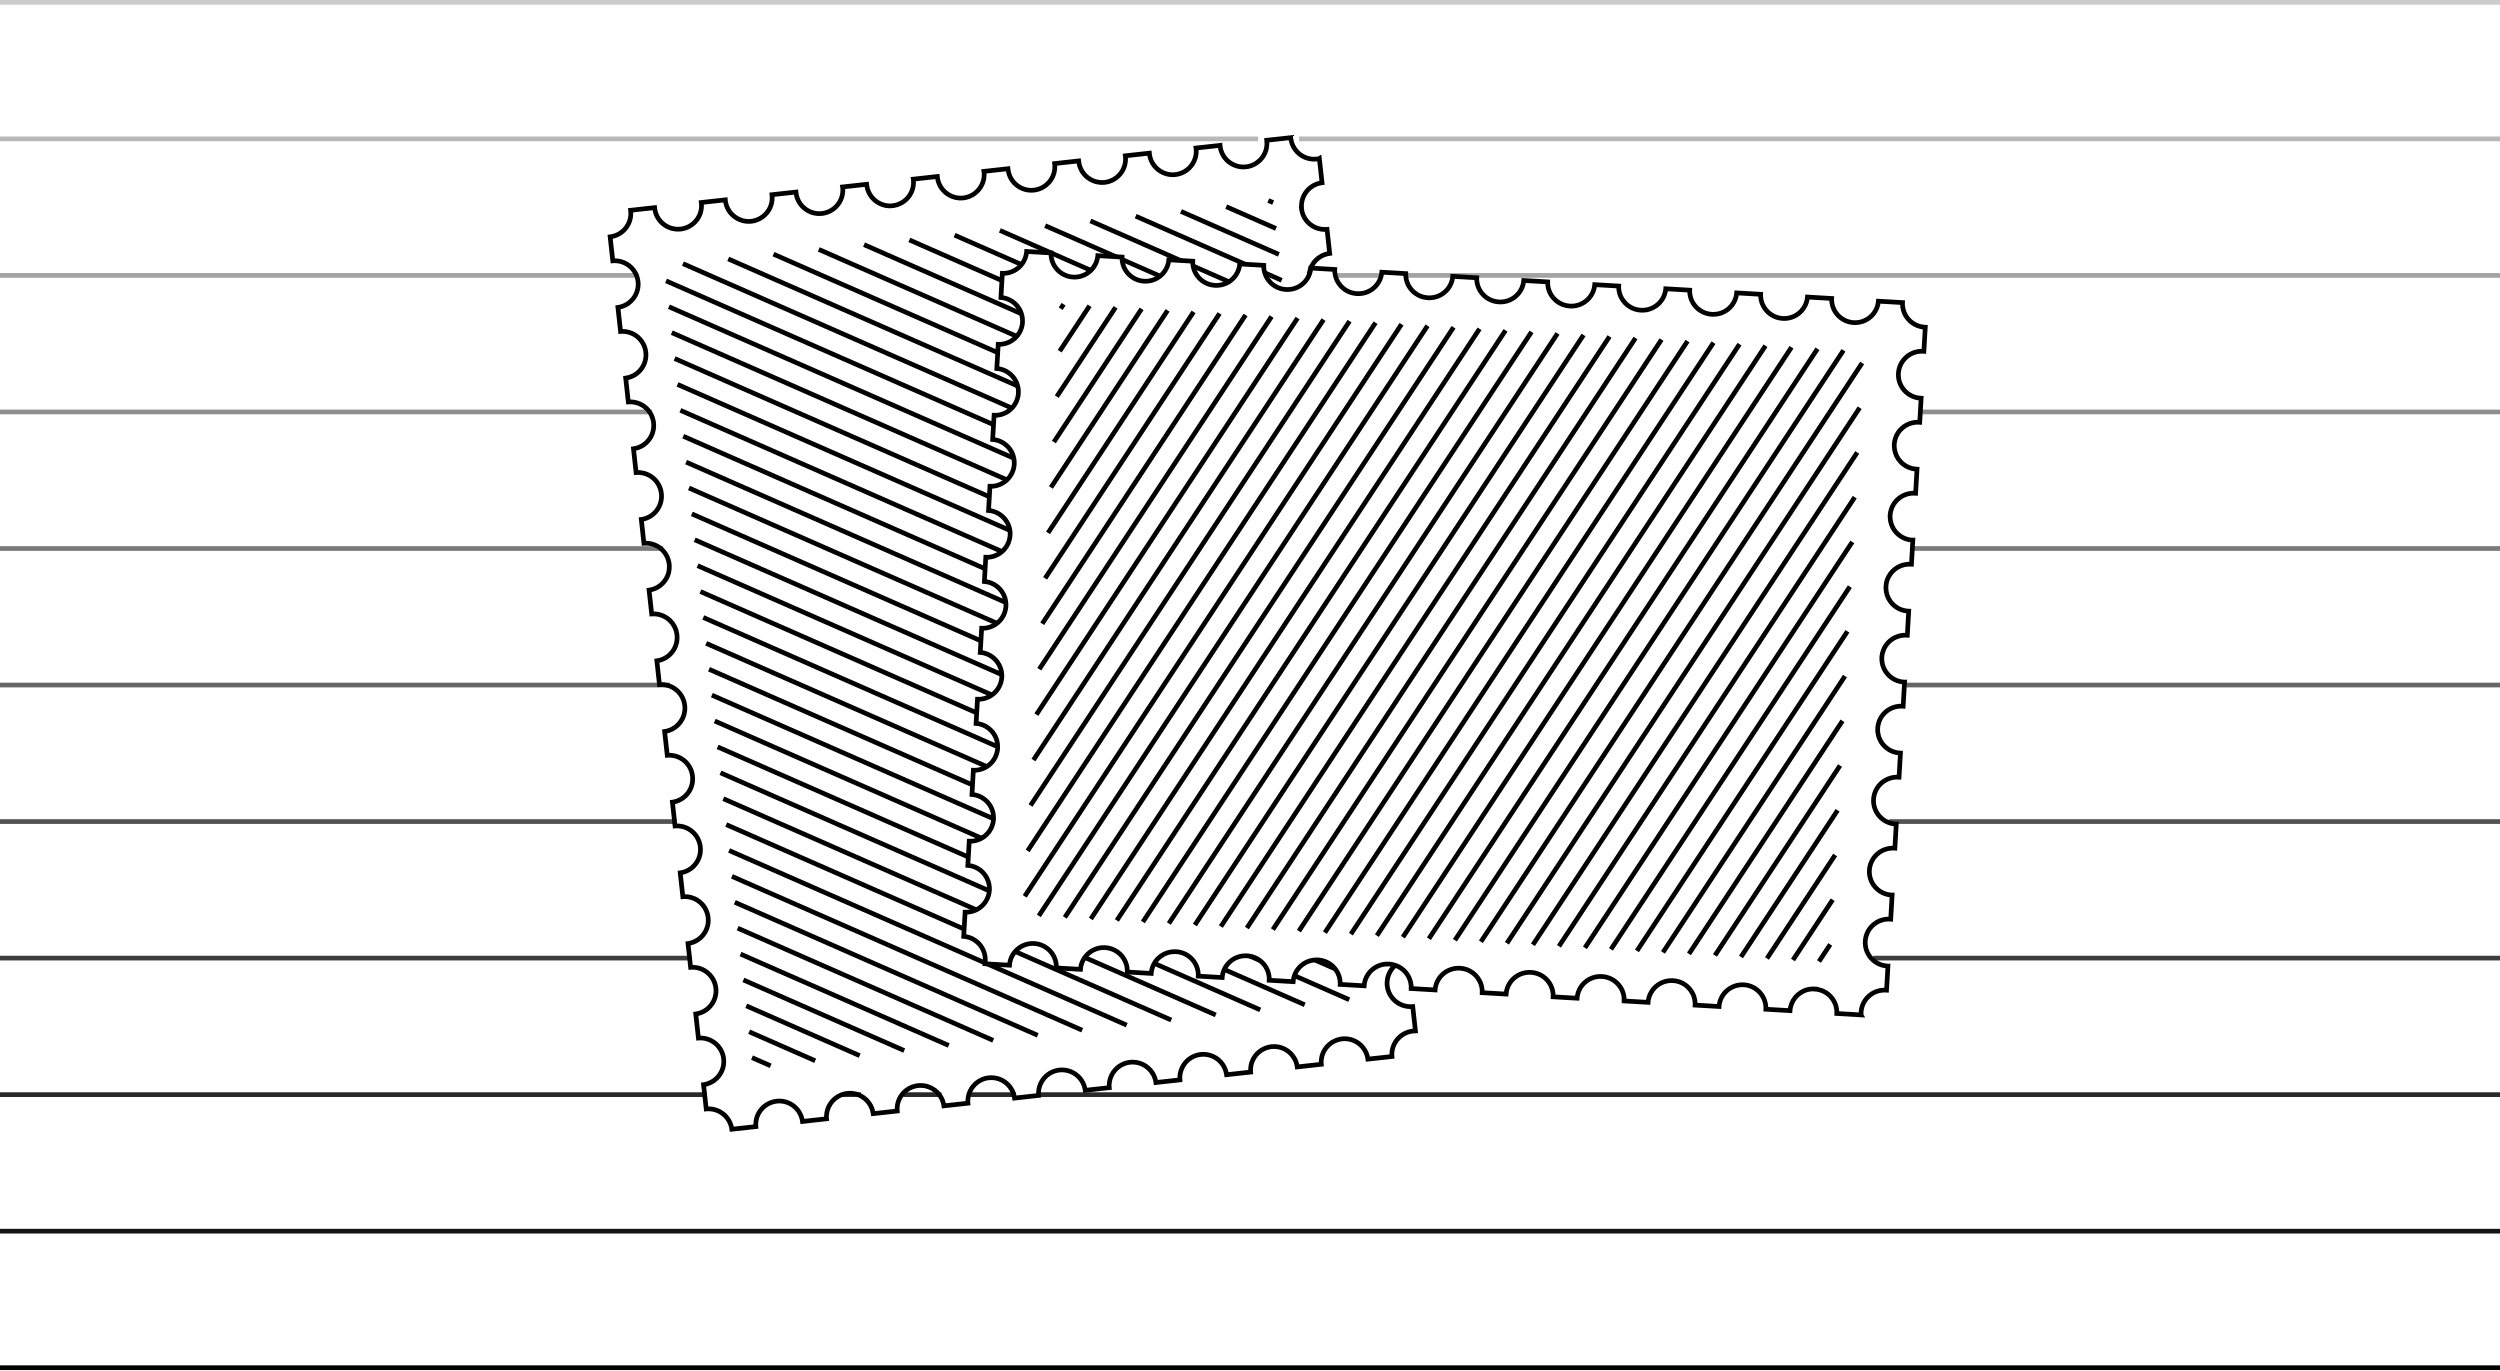
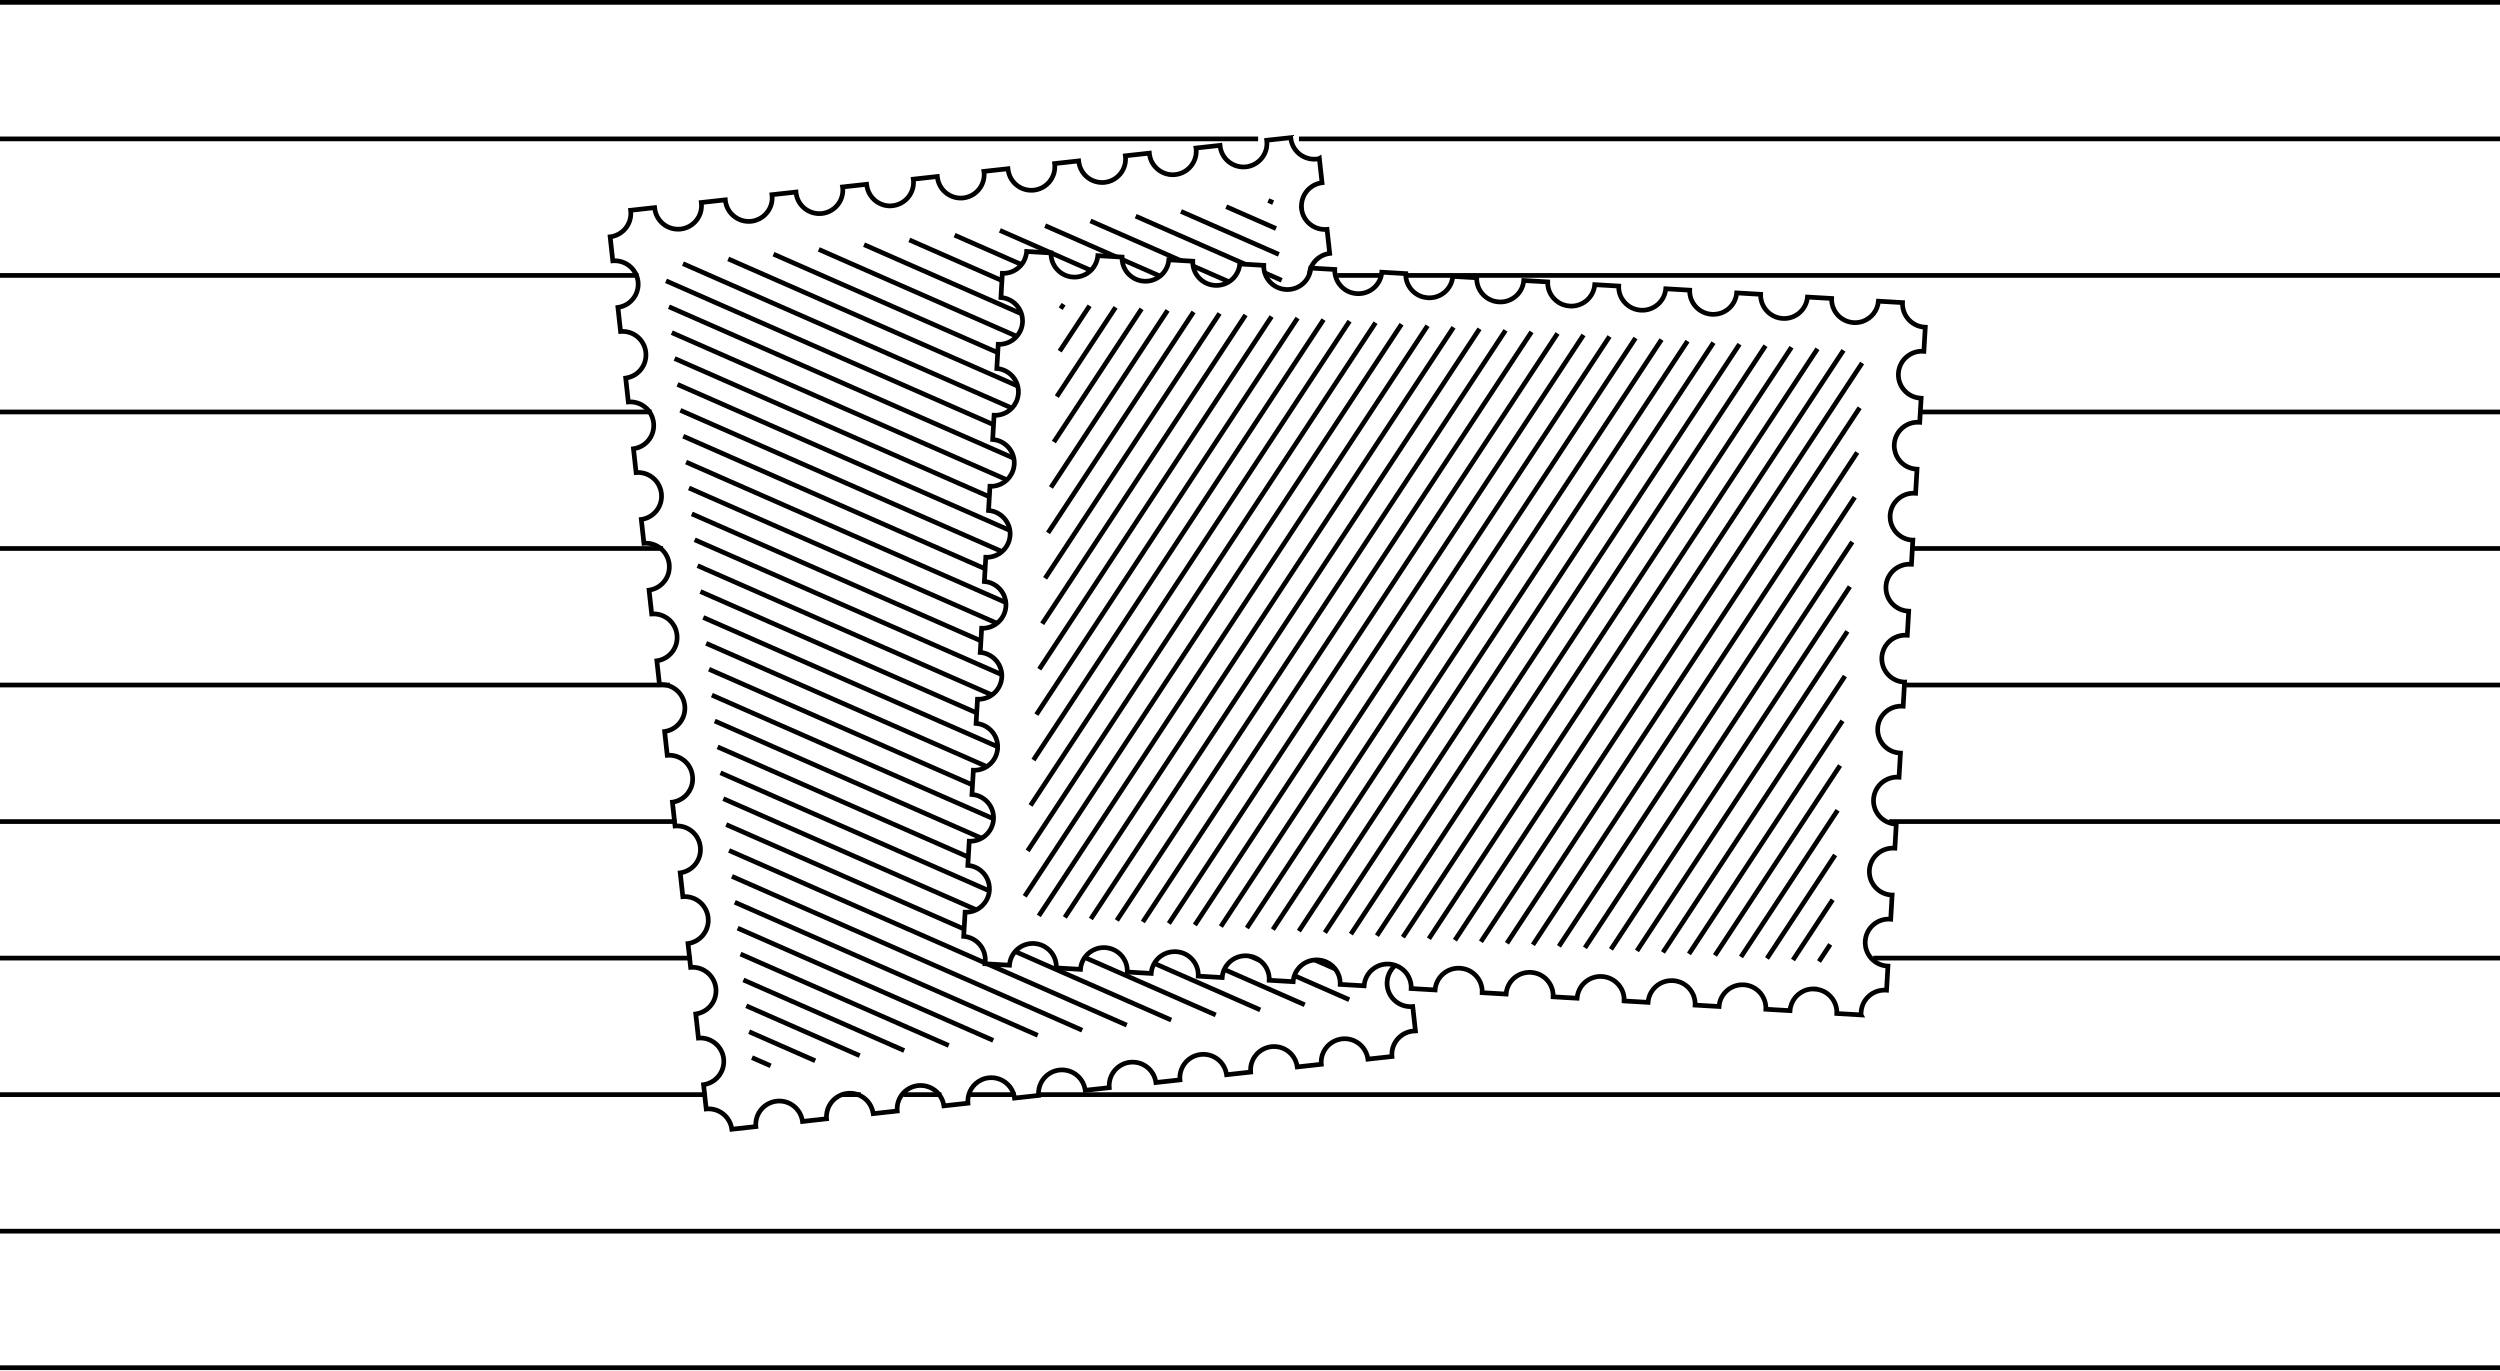
<svg xmlns="http://www.w3.org/2000/svg" fill="none" viewBox="0 0 531 291">
-   <path stroke="url(#a)" d="M0 .5h531M0 261.5h531m-531 29h531M0 87.5h138.415m269.833 0H531M0 58.5h135.608m148.414 0h9.718m5.223 0H531m-531 87h142.277m262.585 0H531m-531-29h140.833m265.721 0H531m-531 58h143.662m257.597 0H531m-531 29h146.86m251.022 0H531M0 29.5h267.225m8.676 0H531m-339.122 203h8.072m6.158 0h9.631m5.229 0H531m-531 0h150.052m28.883 0h3.917" />
+   <path stroke="currentColor" d="M0 .5h531M0 261.5h531m-531 29h531M0 87.5h138.415m269.833 0H531M0 58.5h135.608m148.414 0h9.718m5.223 0H531m-531 87h142.277m262.585 0H531m-531-29h140.833m265.721 0H531m-531 58h143.662m257.597 0H531m-531 29h146.86m251.022 0H531M0 29.5h267.225m8.676 0H531m-339.122 203h8.072m6.158 0h9.631m5.229 0H531m-531 0h150.052m28.883 0h3.917" />
  <path stroke="currentColor" d="M385.457 210.049c-.084-.005-.162-.004-.243-.005a4.9 4.9 0 0 0-1.252.143 4.99 4.99 0 0 0-3.762 4.474l-5.127-.299a4.99 4.99 0 0 0-4.692-5.193 4.95 4.95 0 0 0-2.481.502 4.5 4.5 0 0 0-1.025.673 4.95 4.95 0 0 0-1.754 3.435l-5.077-.296a5 5 0 0 0-.003-.508 5 5 0 0 0-.191-1.108c-.018-.058-.035-.119-.056-.175-.005-.018-.013-.033-.015-.052q-.028-.081-.06-.162c-.017-.055-.041-.108-.062-.16q-.03-.07-.059-.13a5.3 5.3 0 0 0-.542-.909 2 2 0 0 0-.137-.173q-.072-.085-.146-.171a4.914 4.914 0 0 0-3.286-1.637l-.182-.011a4.98 4.98 0 0 0-4.592 2.467 4.96 4.96 0 0 0-.666 2.146l-5.076-.296a5 5 0 0 0-.021-.72q-.007-.094-.022-.19a4 4 0 0 0-.047-.276 3 3 0 0 0-.05-.229 3 3 0 0 0-.062-.223q-.032-.11-.071-.22-.036-.11-.081-.215a3 3 0 0 0-.09-.21 3 3 0 0 0-.102-.207 2 2 0 0 0-.087-.164c-.048-.09-.104-.175-.159-.262-.032-.056-.069-.106-.108-.16a4 4 0 0 0-.279-.359 4.96 4.96 0 0 0-3.513-1.758l-.051-.003a4.95 4.95 0 0 0-3.172.912 1.3 1.3 0 0 0-.182.136q-.091.063-.174.144a3 3 0 0 0-.165.146q-.086.083-.169.165c-.057.05-.105.108-.154.165a1.4 1.4 0 0 0-.116.134c-.019.02-.038.046-.058.066q-.058.077-.114.153a2 2 0 0 0-.105.15c-.039.052-.075.11-.108.165a3 3 0 0 0-.107.183q-.046.078-.087.157a4.9 4.9 0 0 0-.49 1.432l-.001.027a5 5 0 0 0-.058.478l-5.076-.297a4.98 4.98 0 0 0-2.121-4.3 4.94 4.94 0 0 0-2.365-.874c-.069-.004-.134-.014-.203-.018l-.051-.003q-.082-.006-.159-.004a3 3 0 0 0-.331.002 4 4 0 0 0-.68.072 5.2 5.2 0 0 0-1.206.377 4.99 4.99 0 0 0-2.884 4.165l-5.074-.296a4.996 4.996 0 0 0-3.464-4.965 5.4 5.4 0 0 0-.979-.204l-.027-.002a3 3 0 0 0-.221-.022l-.051-.003q-.112-.007-.219-.006a4.98 4.98 0 0 0-3.592 1.455h-.006a5 5 0 0 0-1.447 3.164l-5.076-.296a4.983 4.983 0 0 0-4.486-5.175c-.068-.004-.134-.014-.203-.018l-.051-.003a4.983 4.983 0 0 0-5.26 4.613l-5.074-.296c.004-.063.008-.126 0-.196a4.94 4.94 0 0 0-.888-2.861 4.97 4.97 0 0 0-3.552-2.116 5 5 0 0 0-.275-.025l-.024-.001c-.084-.005-.165-.01-.249-.006a4 4 0 0 0-.449.019 4.986 4.986 0 0 0-4.563 4.603l-5.076-.297a4.97 4.97 0 0 0-2.022-4.225 4.6 4.6 0 0 0-1.074-.604 4.8 4.8 0 0 0-1.246-.331l-.015-.001a3 3 0 0 0-.176-.022l-.207-.012q-.101-.007-.201-.006a4.947 4.947 0 0 0-4.077 2.007 4.7 4.7 0 0 0-.56.941l-.001.012a4.9 4.9 0 0 0-.418 1.661l-5.077-.296a4.99 4.99 0 0 0-4.118-5.126 4 4 0 0 0-.388-.05 1 1 0 0 1-.134-.014l-.096-.005-.126-.008c-.054-.003-.108-.006-.159 0a4.94 4.94 0 0 0-2.928.95c-.06.042-.123.086-.18.137-.056.045-.116.093-.17.143a4 4 0 0 0-.322.309 3 3 0 0 0-.151.166 2 2 0 0 0-.125.146c-.013.017-.026.031-.04.051a3 3 0 0 0-.117.156 2 2 0 0 0-.121.17q-.015.02-.026.041c-.036.052-.07.11-.1.165q-.075.12-.141.244-.042.077-.075.155a4.3 4.3 0 0 0-.301.779 5.333 5.333 0 0 0-.179 1.014l-5.073-.296a3 3 0 0 0 .001-.231 5 5 0 0 0-.066-.779 5 5 0 0 0-.311-1.106 4.99 4.99 0 0 0-4.316-3.07 5 5 0 0 0-1.872.251 4.94 4.94 0 0 0-2.407 1.75c-.221.29-.411.607-.56.941v.012a4.9 4.9 0 0 0-.419 1.661l-5.127-.299a4.96 4.96 0 0 0-1.042-3.267 4.6 4.6 0 0 0-.86-.861 4.96 4.96 0 0 0-2.79-1.065 4.99 4.99 0 0 0-5.263 4.613l-5.211-.304.001-.018.028-.17c.002-.042.011-.086.016-.125a4 4 0 0 0 .024-.254c.004-.075.009-.156.007-.228a4.988 4.988 0 0 0-4.587-5.028l.299-5.13a4.986 4.986 0 0 0 5.143-4.46c.005-.075.016-.156.02-.23a5 5 0 0 0 .007-.379c-.003-.054-.002-.117-.008-.168a4.99 4.99 0 0 0-2.521-4.081 4.8 4.8 0 0 0-1.195-.481 5 5 0 0 0-.866-.144l.299-5.13a4.98 4.98 0 0 0 5.077-4.044c.017-.077.027-.154.038-.232q.027-.159.036-.319l.006-.093.001-.024q.007-.102.006-.204a8 8 0 0 0-.014-.422 4.962 4.962 0 0 0-1.988-3.629h-.006a4.8 4.8 0 0 0-1.1-.626 5 5 0 0 0-1.479-.348l.299-5.136a4.98 4.98 0 0 0 5.141-4.463c.004-.072.015-.15.019-.228l.001-.02a5 5 0 0 0-1.393-3.733 5.3 5.3 0 0 0-.967-.775 4.85 4.85 0 0 0-2.224-.727l.3-5.131a4.98 4.98 0 0 0 5.019-3.773q.059-.217.092-.445c.013-.077.024-.161.032-.242.004-.075.015-.152.019-.227q.008-.114.008-.228.004-.093-.002-.177l-.006-.199a5 5 0 0 0-.039-.372l-.03-.2-.028-.14a5 5 0 0 0-1.436-2.581 4.98 4.98 0 0 0-3.046-1.364l.299-5.131a4.98 4.98 0 0 0 5.124-4.326v-.012q.013-.079.018-.155a3.235 3.235 0 0 0 .026-.434c.005-.084 0-.159-.004-.238a4.82 4.82 0 0 0-.24-1.351 4.99 4.99 0 0 0-4.344-3.427l.299-5.133a4.983 4.983 0 0 0 5.144-4.457c.004-.078.014-.153.019-.23l.011-.192a3 3 0 0 0-.003-.307l-.009-.16a4.991 4.991 0 0 0-4.576-4.597l.299-5.127a4.98 4.98 0 0 0 4.857-3.263c.014-.026.022-.056.032-.085q.026-.073.048-.148.115-.35.168-.72c.009-.048.014-.086.02-.131q.014-.104.025-.218v-.012l.007-.117.002-.024q.008-.116.007-.23 0-.238-.02-.477l.001-.015a4.98 4.98 0 0 0-4.569-4.512l.299-5.13a4.97 4.97 0 0 0 4.675-2.817 4.9 4.9 0 0 0 .481-1.814l.004-.06q.014-.256.006-.514l-.015-.214q-.006-.106-.021-.212c-.011-.07-.019-.139-.033-.209a5 5 0 0 0-4.517-4.11l.299-5.13a5 5 0 0 0 2.093-.377 5 5 0 0 0 1.432-.905 4.96 4.96 0 0 0 1.614-3.154c.005-.087.016-.165.021-.252q.007-.103.006-.207c.005-.084 0-.162-.004-.243a4.98 4.98 0 0 0-4.585-4.811l.3-5.13a4.982 4.982 0 0 0 5.122-4.302c.002-.046.011-.09.017-.132q.003-.08.015-.164l.003-.042 5.178.302a4.986 4.986 0 0 0 5.209 5.136 4.98 4.98 0 0 0 4.72-4.416c.008-.048.017-.09.02-.137l5.133.3a4.981 4.981 0 0 0 8.06 4.07 4.98 4.98 0 0 0 1.886-3.49l5.079.296a4.99 4.99 0 0 0 4.693 5.13l.134.007q.08.007.16.004.112.006.222-.005l.229-.014a4.95 4.95 0 0 0 3.61-2.01 5 5 0 0 0 .949-2.53l5.083.297a4.98 4.98 0 0 0 4.686 5.127l.054.003c.114.006.228.013.336.01a4.99 4.99 0 0 0 4.921-4.56l5.082.296c-.002.048-.005.09-.002.139a4.97 4.97 0 0 0 1.445 3.525 4.9 4.9 0 0 0 2.808 1.416q.119.021.238.032.098.014.201.018l.051.003a4.96 4.96 0 0 0 3.48-1.14 4.98 4.98 0 0 0 1.776-3.41l5.083.297a4.984 4.984 0 0 0 3.766 4.989c.213.057.436.094.66.116.089.011.173.02.263.025l.168.01q.082.006.165.003a4.98 4.98 0 0 0 4.969-4.557l5.082.296a4.98 4.98 0 0 0 4.674 5.129h.018q.153.013.306.01c.316.003.626-.018.924-.076a4.99 4.99 0 0 0 4.075-4.48l5.079.296a4.97 4.97 0 0 0 1.239 3.441c.329.383.725.715 1.16.981a6 6 0 0 0 .589.302c.068.031.135.062.206.084a5.1 5.1 0 0 0 1.498.325c.09.005.168.01.252.009.084.005.163 0 .244-.004a4.974 4.974 0 0 0 4.809-4.552l5.083.297c-.007.12-.002.234 0 .351q.007.176.028.347.02.231.07.45.02.112.05.222c.014.072.037.146.059.216q.032.11.072.215.034.106.078.209.039.105.087.203.044.1.097.201.048.097.106.196c.035.065.07.127.115.19a4.96 4.96 0 0 0 3.75 2.313l.123.007.105.006q.1.007.195.006a4.8 4.8 0 0 0 1.567-.222 4.797 4.797 0 0 0 1.026-.448s.001-.005.007-.005a4.5 4.5 0 0 0 .73-.52q.086-.072.168-.149.084-.075.16-.156c.057-.05.105-.108.153-.162q.076-.078.139-.16.081-.1.153-.199.067-.082.121-.17.067-.091.122-.188.063-.092.113-.192a3 3 0 0 0 .105-.201c.034-.065.062-.132.093-.2a5 5 0 0 0 .287-.845c.018-.062.028-.125.041-.193.024-.095.035-.193.05-.294.014-.084.022-.164.03-.251l5.082.296q-.017.544.08 1.06a5 5 0 0 0 .682 1.75 4.96 4.96 0 0 0 3.748 2.303q.086.013.177.017c.086.005.167.01.251.008.081.005.16 0 .241-.004a4.9 4.9 0 0 0 1.467-.26 4.99 4.99 0 0 0 3.342-4.291l5.083.296a4.9 4.9 0 0 0 .22 1.624q.022.082.048.159.061.174.131.34a4.98 4.98 0 0 0 4.29 3.01 4.983 4.983 0 0 0 5.257-4.55l5.133.3a4.972 4.972 0 0 0 4.686 5.13 5 5 0 0 0 1.911-.26 4.99 4.99 0 0 0 3.343-4.29l5.118.298c-.004.075-.008.144-.007.222l.004.24a4.996 4.996 0 0 0 4.696 4.76c.048.004.09-.003.138 0l-.299 5.13-.138-.008a4.983 4.983 0 0 0-5.252 4.478c-.004.069-.015.143-.019.212l-.002.045a4.99 4.99 0 0 0 4.693 5.22c.048.003.09-.004.138 0l-.299 5.136c-.048-.003-.09-.015-.138-.017a4.99 4.99 0 0 0-5.249 4.42c-.005.087-.016.18-.021.267l-.001.017c-.005.084-.01.16-.006.244q-.003.081.003.162-.003.085.008.166c.007.084.012.163.022.25q.014.127.036.246a4.9 4.9 0 0 0 1.273 2.602 4.97 4.97 0 0 0 3.358 1.58c.048.004.09 0 .138.003l-.299 5.133c-.048-.003-.09-.014-.138-.017a4.993 4.993 0 0 0-5.243 4.364c-.002.033-.01.066-.011.096-.005.075-.015.152-.02.23-.004.078-.009.159-.005.24-.005.084 0 .162.004.244l-.001.024q.014.388.088.756c.097.496.277.972.516 1.41a4.98 4.98 0 0 0 4.086 2.594c.047.003.09-.004.138-.004l-.299 5.13-.138-.008a5.01 5.01 0 0 0-4.657 2.559c-.06.111-.121.222-.173.336-.024.058-.052.117-.076.179q-.052.127-.099.258c-.04.118-.077.233-.111.354q-.034.128-.064.261-.02.103-.036.205l-.001.03a3 3 0 0 0-.033.248v.009c-.005.075-.015.152-.02.23l-.001.021q-.01.127-.008.24a4.99 4.99 0 0 0 4.698 5.031c.048.003.091-.004.138-.001l-.299 5.136c-.048-.002-.089-.014-.137-.017a4.98 4.98 0 0 0-4.236 1.932c-.246.31-.447.653-.613 1.022a5 5 0 0 0-.255.719c0 .009-.007.017-.011.029-.027.113-.058.228-.077.347a4 4 0 0 0-.06.405c-.004.078-.015.156-.019.231-.004.074-.009.155-.007.231a4.99 4.99 0 0 0 4.697 5.037c.048.002.091-.004.139-.004l-.3 5.133c-.048-.003-.089-.011-.137-.014a5 5 0 0 0-2.978.773q-.515.33-.932.775a4.9 4.9 0 0 0-1.008 1.564c0 .006 0 .009-.007.017a4 4 0 0 0-.115.321v.012a1 1 0 0 0-.027.101q-.041.134-.073.272 0 .014-.007.024c-.026.124-.054.252-.074.38-.01.075-.02.146-.028.227-.004.075-.015.149-.019.227a4.99 4.99 0 0 0 4.69 5.265l.138.008-.299 5.13-.138-.008a4.9 4.9 0 0 0-1.597.169 4.976 4.976 0 0 0-3.427 3.226q-.003.016-.011.032l-.001.009a4 4 0 0 0-.114.414 2 2 0 0 0-.048.214l-.03.19-.029.203c-.004.069-.014.137-.018.206l-.002.021a4.99 4.99 0 0 0 4.69 5.274c.048.003.091-.007.139-.004l-.3 5.139c-.048-.002-.089-.017-.137-.02-.09-.005-.177-.01-.267-.006a4.8 4.8 0 0 0-1.381.187 5 5 0 0 0-3.366 3.184c-.01.03-.018.056-.026.086-.021.056-.037.121-.055.183a3 3 0 0 0-.108.456 2 2 0 0 0-.03.197q-.013.091-.022.173c-.004.081-.015.155-.019.23a4.992 4.992 0 0 0 4.69 5.271c.048.003.09 0 .138-.001l-.299 5.134c-.048-.003-.09-.012-.138-.014a6 6 0 0 0-.588-.005 4.996 4.996 0 0 0-4.666 4.455c-.004.078-.015.159-.019.237a5 5 0 0 0-.008.438l-.001.027q.01.367.081.723a4.98 4.98 0 0 0 2.537 3.492c.62.34 1.326.547 2.078.59l.138.008-.3 5.131c-.048-.003-.089-.015-.137-.017a4.99 4.99 0 0 0-5.277 4.9l.006.207-.001.006-.002.039-.002.039a.1.1 0 0 0 .004.037c-.001.015-.002.024.004.036l-5.155-.301a4.985 4.985 0 0 0-4.688-5.193zM391.558 74.408l-82.533 125.293m77.011-125.619-82.535 125.296m77.014-125.622-82.537 125.299M374.993 73.43 292.454 198.73m77.018-125.628L286.93 198.408m77.02-125.63-82.544 125.307m77.023-125.634-82.546 125.311m77.024-125.637-82.548 125.314m77.027-125.64-82.55 125.317m77.028-125.644-82.552 125.321m77.03-125.647L253.788 196.47m77.033-125.65-82.556 125.327m77.034-125.653-82.558 125.33m77.037-125.657-82.561 125.334m77.039-125.66-82.562 125.337m77.041-125.663-82.565 125.34m77.043-125.666-82.567 125.343m77.045-125.67-80.045 121.515M292.17 68.536l-73.904 112.192M286.648 68.21l-67.762 102.869m62.241-103.196-61.622 93.547m56.1-93.873-55.48 84.224m49.959-84.55-49.34 74.901m43.818-75.227-43.198 65.578m37.676-65.904-37.056 56.255m31.535-56.582-30.916 46.933m25.394-47.259-24.774 37.61M242.476 65.6l-18.634 28.287m13.112-28.613-12.492 18.964m6.971-19.29-6.351 9.64m.829-9.967-.62.94m163.452 135.037-2.388 3.625m2.909-13.124-8.433 12.801m8.954-22.301-14.478 21.978m14.999-31.477-20.522 31.154m21.043-40.654-26.567 40.331m27.089-49.83-32.612 49.507m33.133-59.007-38.657 58.684m39.178-68.184-44.702 67.861m45.223-77.36-50.746 77.037m51.267-86.537-56.791 86.214m57.312-95.713-62.835 95.39m63.357-104.89L325.595 200.67m69.402-114.067-74.926 113.744m75.447-123.243-80.97 122.92" />
  <path fill="currentColor" d="m163.897 225.925-.402.915-3.974-1.745.403-.915zM173.35 224.845l-.403.915-14.033-6.164.201-.458.2-.458zM182.803 223.764l-.201.458-.201.458-24.096-10.584.402-.916zM192.255 222.684l-.201.458-.2.457-34.158-15.003.201-.457.201-.458zM201.707 221.604l-.401.915-44.218-19.422.402-.915zM211.159 220.523l-.2.458-.201.458-54.279-23.842.403-.915zM220.611 219.443l-.2.458-.201.457-64.34-28.259.201-.459.201-.457zM230.065 218.362l-.402.915-74.4-32.678.402-.916zM209.271 203.997q0 .07-.003.14a3 3 0 0 1-.024.254c-.005.039-.014.083-.016.125l-.029.17-.001.018 1.94.112 28.38 12.466-.202.457-.201.459-84.462-37.099.403-.915zM224.368 205.395q0 .096-.003.193l.51.03 24.095 10.583-.403.916-33.264-14.611a5 5 0 0 1 .692-.789zM258.422 215.121l-.402.915-27.889-12.25q.154-.268.34-.513.121-.165.256-.317zM267.874 214.041l-.402.915-22.525-9.894.048-.101q.033-.077.075-.155.066-.124.141-.244c.03-.055.064-.113.1-.165q.01-.021.026-.041a2 2 0 0 1 .116-.164zM277.326 212.959l-.402.916-17.079-7.501q.072-.209.162-.408l.001-.012q.112-.253.254-.49zM286.778 211.879l-.402.915-11.589-5.09q.12-.496.33-.947zM279.923 203.888l.024.001q.14.009.275.026.272.028.533.085l1.766.777a5 5 0 0 1 1.57 1.782l-5.721-2.513q.416-.108.855-.144.219-.024.449-.02c.084-.004.165.001.249.006M264.646 203.006q.098-.001.201.006l.206.012a4 4 0 0 1 .191.023q.655.085 1.246.331a4.6 4.6 0 0 1 1.073.604c.382.282.719.616 1.005.99l-4.437-1.949q.254-.023.515-.017M250.394 202.205a4.96 4.96 0 0 1 2.219.992l-2.282-1.002zM204.809 196.804l-.063 1.065-50.701-22.269.201-.458.2-.458zM207.909 192.933a5 5 0 0 1-1.184.572L153.437 170.1l.201-.457.201-.459zM210.156 188.689q.005.182-.006.372c-.004.075-.015.155-.019.23-.008.08-.019.164-.032.242l-.037.206-57.234-25.139.201-.457.2-.458zM205.701 181.5l-.061 1.065-53.42-23.464.402-.916zM208.998 177.715a5 5 0 0 1-1.098.61l-56.289-24.724.403-.915zM211.017 173.37q.013.196.013.392.001.103-.006.204l-.002.024-.004.093a3 3 0 0 1-.038.319l-.006.042-59.972-26.341.402-.916zM206.591 166.194l-.063 1.065-56.133-24.655.201-.459.201-.457zM210.069 162.49a5 5 0 0 1-1.021.643l-59.263-26.029.403-.916zM211.877 158.051q.048.411.026.838l-.001.022c-.004.077-.015.155-.019.227l-.002.008-62.704-27.541.201-.459.201-.457zM207.48 150.888l-.062 1.066-58.85-25.849.202-.457.201-.459zM211.126 147.257q-.438.391-.957.672l-62.209-27.324.402-.915zM212.722 142.726l.02.135q.026.186.038.372l.007.199q.006.084.002.177c.002.075-.003.154-.008.228l-.001.007-65.429-28.738.402-.916zM208.376 135.584l-.063 1.066-61.57-27.044.403-.915zM212.176 132.022q-.408.4-.898.698l-65.144-28.613.402-.915zM213.552 127.394q.047.208.076.424c.018.148.031.305.037.462.004.078.009.154.004.238l-.001.02-68.143-29.93.403-.916zM209.269 120.28l-.063 1.065-64.289-28.237.402-.916zM213.216 116.782a5 5 0 0 1-.841.723l-68.066-29.896.201-.46.201-.456zM214.371 112.057l.025.083a5 5 0 0 1 .155 1.043l.002.046-70.853-31.12.403-.916zM210.167 104.978l-.063 1.064-67.012-29.433.402-.915zM214.247 101.539a5 5 0 0 1-.785.747l-70.98-31.176.403-.916zM215.168 96.71a5 5 0 0 1 .243 1.165l.002.036-73.538-32.301.402-.915zM211.057 89.672l-.063 1.065-69.728-30.627.402-.914zM215.264 86.288a5 5 0 0 1-.211.257 5 5 0 0 1-.529.51l-69.666-30.6.402-.914zM215.941 81.353c.134.327.236.67.298 1.024q.02.105.033.21v.004l-61.797-27.144.402-.915zM211.949 74.367l-.062 1.065-47.796-20.993.402-.916zM216.274 71.035q-.306.431-.694.787L173.706 53.43l.402-.915zM216.689 65.986c.194.399.334.827.415 1.274l-33.782-14.838.403-.916zM261.509 59.51a5 5 0 0 1-1.027.64l-6.92-3.038a5 5 0 0 1-.216-1.188zM212.839 59.061l-.063 1.066-19.838-8.713.403-.916zM272.435 59.077l-.201.458-.201.458-3.154-1.386a5 5 0 0 1-.391-1.264zM246.81 58.286a5 5 0 0 1-.888.702l-7.523-3.304a5 5 0 0 1-.084-1.082l-2.742-.16-13.785-6.055.401-.915zM232.062 57.04a5 5 0 0 1-.771.754l-8.045-3.533q-.021-.268-.014-.542l-1.407-.082-9.653-4.24.2-.459.201-.457zM217.271 55.776a5 5 0 0 1-.649.807l-14.067-6.178.402-.915zM265.912 56.211l-2.574-.149q-.006.052-.013.105l-22.305-9.796.402-.916zM252.175 55.41l-2.866-.167-17.906-7.865.403-.914zM271.83 53.579l-.402.916-20.792-9.133.201-.457.201-.46zM271.225 48.08l-.403.917-10.57-4.643.402-.916zM270.621 42.584l-.202.456-.201.459-1.031-.455.403-.915z" />
  <path fill="currentColor" d="M274.654 29.177c.006.052.006.1.006.12v.019a4.49 4.49 0 0 0 3.562 3.905l.012.003.008.002h.006l.039.008q.118.023.235.037l.005.001q.174.023.345.032l.018.001.015.002a4.723 4.723 0 0 0 .873-.044l.204-.04.022-.004.036-.005.603-.39.708 6.428-.49.06a4.485 4.485 0 0 0-3.9 4.94l.052.463c.062.294.152.578.268.843a4.49 4.49 0 0 0 4.535 2.664l.491-.048.671 6.085-.489.062a4.49 4.49 0 0 0-3.55 2.647l-.522-.03a5 5 0 0 1-.83 2.353 5.486 5.486 0 0 1 4.291-5.878l-.46-4.171a5.49 5.49 0 0 1-5.053-3.282 5.4 5.4 0 0 1-.386-1.337l-.001-.002c-.008-.054-.028-.165-.039-.26l-.06-.555h.054a5.49 5.49 0 0 1 4.318-5.402l-.456-4.136-.071.01a6 6 0 0 1-.632.036 3 3 0 0 1-.271-.012 5.5 5.5 0 0 1-.823-.106h-.001a5.49 5.49 0 0 1-4.278-4.413l-4.132.455a5.4 5.4 0 0 1-.284 2.006 5.49 5.49 0 0 1-3.088 3.297l.001.002a7 7 0 0 1-.232.091h-.001c-.249.093-.509.17-.775.222l-.02.004-.04.005c-.146.027-.296.05-.442.066-.05.006-.1.01-.138.012l-.098.008-.024.003a5.495 5.495 0 0 1-5.69-4.242l-.003-.012-.05-.269-4.127.455a5.493 5.493 0 0 1-4.663 5.666l-.001-.002a3 3 0 0 1-.35.043l-.098.008-.014.002h-.013l-.169.007h-.003l-.025.002a3 3 0 0 1-.207.003c-.069 0-.159-.001-.251-.008l-.023-.001c-.094-.005-.183-.017-.249-.025l-.004.002-.172-.024a2 2 0 0 1-.125-.017 5.5 5.5 0 0 1-4.073-3.062 5.3 5.3 0 0 1-.444-1.397l-4.128.455a5.49 5.49 0 0 1-4.884 5.695l-.021.003-.125.01-.081.006-.022.003h-.022l-.102.002-.103.003-.196.003h-.013q-.136 0-.262-.014a5 5 0 0 1-.382-.039l-.011.002-.037-.005h-.002l-.024-.002-.011-.003-.031-.005a5.48 5.48 0 0 1-4.13-3.121 5.3 5.3 0 0 1-.425-1.345l-4.139.456a5.49 5.49 0 0 1-4.605 5.656l.001.001h-.005l-.012.003h-.001a4 4 0 0 1-.389.047q-.056.003-.092.007l-.019.002q-.14.009-.249.01h-.007c-.146.003-.298-.005-.412-.008l-.166-.005-.017-.014q-.077-.006-.145-.013-.04 0-.072-.003h-.009l-.06-.007a4 4 0 0 1-.311-.054h-.004l-.065-.014-.063-.013-.004-.003a5.4 5.4 0 0 1-1.829-.792 5.4 5.4 0 0 1-1.014-.867l-.001-.002a5.5 5.5 0 0 1-1.333-2.73l-4.126.455a5.49 5.49 0 0 1-4.611 5.657l.001.002h-.005l-.011.002h-.002a4 4 0 0 1-.383.046l-.096.008-.023.002q-.22.015-.437.01c-.147.001-.295-.012-.397-.02l-.031-.003q-.018-.003-.033-.006a6 6 0 0 1-.601-.093l-.206-.05a5.3 5.3 0 0 1-1.225-.479 5.48 5.48 0 0 1-2.817-3.877l-4.128.455a5.49 5.49 0 0 1-4.605 5.656h.001-.004l-.012.004-.001-.001a4 4 0 0 1-.26.036l-.021.003c-.05.005-.098.009-.135.011l-.094.008-.027.003a4 4 0 0 1-.245.01l-.038.003-.023.001c-.081.002-.161 0-.229-.001h-.009l-.009-.001a8 8 0 0 1-.287-.02l-.006-.002a7 7 0 0 1-.394-.053l-.011-.002a7 7 0 0 1-.291-.058c-.057-.012-.173-.042-.192-.047h-.007l-.008-.003c-.142-.037-.279-.085-.395-.125l-.005-.002a5.51 5.51 0 0 1-3.578-4.221l-4.127.455a5.49 5.49 0 0 1-2.09 4.548 5.45 5.45 0 0 1-2.243 1.054l-.024.005-.02.002a3 3 0 0 1-.226.042 3.921 3.921 0 0 1-.508.06l-.059.006h-.049l-.013.002a5.493 5.493 0 0 1-5.653-4.525l-4.128.453a5.47 5.47 0 0 1-1.124 3.57h.001a5.4 5.4 0 0 1-2.592 1.863l-.001-.001a4 4 0 0 1-.252.083l-.003.002c-.093.027-.192.05-.258.066h-.001a1.5 1.5 0 0 1-.21.045q-.055.013-.128.025a3 3 0 0 1-.293.045l-.017.002-.15.012-.117.011-.012.001h-.014a5.49 5.49 0 0 1-5.709-4.521l-4.128.455a5.487 5.487 0 0 1-4.827 5.689l-.048.006-.128.01-.086.008-.019.001a5.484 5.484 0 0 1-5.773-4.516l-4.131.455a5.495 5.495 0 0 1-4.327 5.608l-.007.002-.005.001.459 4.162a5.49 5.49 0 0 1 4.783 2.855l.119.232c.267.55.442 1.157.513 1.795a5.47 5.47 0 0 1-2.989 5.497l-.004.001a5.7 5.7 0 0 1-1.23.44l.461 4.19a5.48 5.48 0 0 1 5.438 5.78c-.02.45-.097.893-.231 1.314a5.5 5.5 0 0 1-2.067 2.861l-.2.135a6 6 0 0 1-.341.203l-.004.001a3 3 0 0 1-.18.09l-.001-.001a5.4 5.4 0 0 1-1.224.442l.456 4.136a5.49 5.49 0 0 1 4.783 2.857c.257.471.443.985.55 1.532.015.065.035.157.048.257l.001-.001c.019.103.029.202.038.286.006.047.012.12.014.195h.002c.005.066.009.153.009.244l.001.001a5.46 5.46 0 0 1-3.594 5.305h.001a5 5 0 0 1-.655.193l.456 4.138q.07 0 .142.005c.045 0 .111.002.18.009l.001-.001q.137.004.275.022l-.001.001q.36.044.712.134l.004.001c.042.011.131.034.211.058.085.023.168.051.234.075q.114.034.234.087.104.04.224.097.113.046.247.12.094.047.205.11l.001-.001q.096.051.211.128c.04.025.119.074.198.132q.098.065.204.148.101.076.198.158c.114.097.239.206.359.325l.162.17.009-.001.172.207.034.043.055.067v.004q.183.23.34.48.13.203.243.434c.263.511.446 1.068.531 1.665a3 3 0 0 1 .03.21l.027.244a5.46 5.46 0 0 1-1.82 4.495 3 3 0 0 1-.193.166l-.001-.001q-.09.075-.182.143-.096.074-.21.15l-.001-.001a3 3 0 0 1-.208.135l-.001-.001q-.097.06-.193.112v.001a3 3 0 0 1-.216.114l.001.001c-.059.031-.14.07-.228.106l-.034.015-.001-.001a3 3 0 0 1-.193.079l.002.001a4 4 0 0 1-.493.165l-.001-.001a5 5 0 0 1-.266.07l.456 4.136a5.48 5.48 0 0 1 5.334 4.389l.028.131q.011.06.019.128c.019.103.029.198.039.284q.016.147.022.288c.026.466-.008.924-.094 1.365l.001.001c-.013.101-.039.194-.057.26l.001.001a3 3 0 0 1-.068.245l.001.001a6 6 0 0 1-.153.452l-.003.008a5.4 5.4 0 0 1-.849 1.437 5.48 5.48 0 0 1-3.026 1.887l.455 4.135a5.49 5.49 0 0 1 5.121 3.61l.084.244c.077.247.131.5.171.752.023.118.035.233.045.326l.002.019a5.48 5.48 0 0 1-4.224 5.927l.456 4.137a5.48 5.48 0 0 1 5.371 4.571c.015.075.023.147.028.191l.019.167c.01.096.016.187.02.282l.001.001c.017.246.019.5-.005.753h-.002a5.48 5.48 0 0 1-4.237 4.906l.456 4.138a5.48 5.48 0 0 1 3.536 1.317l.004.002a5.467 5.467 0 0 1 1.875 3.564l.006.051c.006.058.012.136.015.218l.002.001a4 4 0 0 1 .01.277 5.4 5.4 0 0 1-1.021 3.298l-.001-.001a5.47 5.47 0 0 1-3.228 2.149l.456 4.137a5.49 5.49 0 0 1 5.364 4.518l-.001.001c.025.128.04.258.052.365l.006.054c.016.141.029.298.03.46l.001.001a5.48 5.48 0 0 1-4.251 5.478l.456 4.138q.32.001.631.04c.559.067 1.094.22 1.589.442l.21.1a5.45 5.45 0 0 1 2.765 3.257l.082.292.002.007.046.201.035.149q.014.075.022.152c.012.062.019.118.024.157l.014.134q.064.575.009 1.13a5.49 5.49 0 0 1-4.23 4.814l.456 4.138a5.48 5.48 0 0 1 3.63 1.406l.008.007.027.023q.22.201.425.437c.28.322.537.682.74 1.082a5.3 5.3 0 0 1 .585 1.929 5.48 5.48 0 0 1-4.223 5.939l.462 4.195a5.48 5.48 0 0 1 5.323 4.316l.052.284a6 6 0 0 1 .045 1.409 5.48 5.48 0 0 1-4.231 4.813l.466 4.229a5.476 5.476 0 0 1 5.403 4.281l4.177-.46a5.48 5.48 0 0 1 4.387-5.367q.056-.013.131-.028l.163-.025a4 4 0 0 1 .349-.042l.107-.008.025-.003a5.46 5.46 0 0 1 3.72 1.171c.488.385.908.854 1.244 1.385l.148.248c.253.453.441.949.558 1.473l4.183-.461v-.145a5.5 5.5 0 0 1 3.451-4.947l.196-.075c.077-.028.173-.058.21-.07.091-.031.184-.053.246-.068h.002l.103-.025.105-.025.009-.002.01-.002q.27-.055.551-.086l.063-.007a5.4 5.4 0 0 1 1.814.123l.245.064.004.002c.362.108.717.251 1.052.428l.327.19.248.164a5.47 5.47 0 0 1 2.196 3.288l4.181-.461a5.476 5.476 0 0 1 4.077-5.297l.036-.01.022-.002a6 6 0 0 1 .457-.097l.268-.037.172-.019a5 5 0 0 1 .372-.016h.224q.304.006.603.051.077.009.166.024l.003.001.01.001.028.005.045.011.218.044.202.05a5.48 5.48 0 0 1 3.935 4.093l4.177-.459a5.5 5.5 0 0 1 3.234-4.999h.001c.292-.131.603-.242.933-.322l.005-.002.162-.036c.106-.024.225-.048.354-.062l.191-.022.23-.019.018-.002c.097-.008.188-.01.281-.01l-.001.001a5.48 5.48 0 0 1 5.42 4.285l4.186-.461a5.49 5.49 0 0 1 1.855-4.108l.252-.21a6 6 0 0 1 .54-.372l.289-.162q.439-.234.929-.385l.002-.001q.236-.07.482-.121l.129-.028.161-.025c.084-.014.169-.025.235-.032.063-.007.146-.017.24-.019l.115-.006.033-.003q.121-.007.24-.004a5.48 5.48 0 0 1 5.323 4.284l4.181-.461a5.47 5.47 0 0 1 .94-3.066l.002-.002c.249-.361.539-.704.873-1.004a5.5 5.5 0 0 1 1.66-1.026l.01-.004.06-.022.073-.029.011-.003.105-.036.087-.028.014-.004q.19-.06.394-.11l.008-.002.008-.001.098-.02.097-.02q.076-.018.196-.034c.091-.017.183-.027.25-.035l.132-.011.094-.008.019-.002c.085-.006.176-.01.263-.01h.019q.26-.005.498.019a5.485 5.485 0 0 1 4.925 4.267l4.179-.461a5.3 5.3 0 0 1 .401-2.059c.173-.419.394-.82.66-1.186l.003-.004a5.5 5.5 0 0 1 3.79-2.196l.024-.003.228-.018.021-.003a5.48 5.48 0 0 1 5.703 4.273l4.185-.461q0-.603.126-1.178l.001-.002q.136-.609.408-1.167l-.001-.011.069-.134a5.45 5.45 0 0 1 3.42-2.786l.008-.003.008-.002c.045-.011.077-.018.109-.027l.013-.004.015-.004q.22-.053.434-.09c.092-.018.178-.027.244-.034l.116-.013q.188-.021.376-.02a3 3 0 0 1 .243-.001l.001-.001a5.48 5.48 0 0 1 5.236 4.281l4.178-.46q0-.24.019-.471v-.004c.03-.358.094-.711.193-1.051l.11-.336a5.5 5.5 0 0 1 4.127-3.521l.02-.004q.194-.037.409-.06c.048-.006.098-.01.135-.013q.058-.003.094-.007l.019-.002c.088-.006.183-.01.272-.01l.001-.001a5.49 5.49 0 0 1 5.431 4.287l4.18-.46a5.488 5.488 0 0 1 4.224-5.334l.011-.002.396-.076c.089-.017.183-.026.249-.034l.069-.006-.462-4.192a5.487 5.487 0 0 1-5.478-4.884 5.45 5.45 0 0 1 .641-3.223c.21-.395.471-.762.776-1.09l.163-.17.071-.068a5 5 0 0 1 1.099.371 4.5 4.5 0 0 0-.597.543l-.002.003a4.2 4.2 0 0 0-.63.885l-.003.006a4.46 4.46 0 0 0-.524 2.634 4.49 4.49 0 0 0 4.885 3.975l.488-.045.68 6.174-.543.06-.027-.001h-.16l-.064.005h-.054a3 3 0 0 0-.404.042l-.009.002-.009.001q-.163.027-.334.064a4.49 4.49 0 0 0-3.453 4.402v.006c-.001.113.004.233.016.342l.055.497-6.092.671-.063-.484a4.49 4.49 0 0 0-4.511-3.901h-.01c-.06 0-.128.002-.194.006-.046.005-.091.01-.126.012l-.097.008a4 4 0 0 0-.338.052l-.001-.001c-.084.018-.083.016-.114.025l-.016.005-.015.002a4.49 4.49 0 0 0-3.241 2.85l-.001.001c-.13.355-.213.734-.246 1.125l.001.001c-.021.268-.024.531.002.789l.048.494-6.085.671-.065-.486a4.48 4.48 0 0 0-4.348-3.894l-.012-.001a2 2 0 0 0-.198.002h-.017q-.135 0-.266.014l-.116.013a2 2 0 0 0-.158.021l-.012.002a6 6 0 0 0-.383.079h-.001l-.123.032.001.001a4.46 4.46 0 0 0-2.725 2.147l.001.003-.073.136a4.2 4.2 0 0 0-.387 1.062 4.5 4.5 0 0 0-.085 1.368l.043.487-6.088.67-.064-.487a4.48 4.48 0 0 0-4.724-3.888l-.116.01-.096.008-.018.002-.238.034a4.5 4.5 0 0 0-2.863 1.76l.001.001a4.8 4.8 0 0 0-.544.981l-.001.001a4.35 4.35 0 0 0-.309 2.076l.044.489-6.082.67-.064-.485a4.485 4.485 0 0 0-4.101-3.885h-.009a3 3 0 0 0-.392-.015h-.019a3 3 0 0 0-.319.017l-.094.009a2 2 0 0 0-.187.024l-.019.004-.021.002c-.032.003-.064.01-.122.022l-.007.002-.097.02-.091.018a5 5 0 0 0-.318.089l-.001-.001-.09.032-.077.024-.059.022q-.032.014-.073.03a4.5 4.5 0 0 0-2.067 1.658h.002a4.5 4.5 0 0 0-.752 2.908l.043.486-6.081.67-.063-.485a4.48 4.48 0 0 0-4.431-3.897h-.013l-.15.002-.017.002h-.028a1 1 0 0 0-.1.006l-.022.002h-.021a2 2 0 0 0-.156.014 3 3 0 0 0-.195.025l-.019.004-.021.002c-.05.006-.096.017-.177.035l-.008.001q-.215.045-.408.102l.001.001q-.392.12-.756.312l.001.001a4.5 4.5 0 0 0-.679.438l-.205.17a4.49 4.49 0 0 0-1.502 3.761l.043.488-6.085.671-.064-.486a4.484 4.484 0 0 0-4.507-3.9h-.008q-.103 0-.206.008l-.118.009-.094.008-.192.022a2 2 0 0 0-.243.043l-.008.002-.149.034-.001-.001a4.3 4.3 0 0 0-.753.263l-.001-.001a4.49 4.49 0 0 0-2.627 4.489l.043.487-6.077.669-.065-.485a4.47 4.47 0 0 0-3.451-3.781h-.003a3 3 0 0 0-.163-.035l-.034-.006-.016-.005-.004.001-.005-.002-.037-.006-.124-.018-.013-.002a4 4 0 0 0-.652-.04l-.008.001-.012-.001c-.034 0-.062 0-.103.002l-.01.001a4 4 0 0 0-.178.01l-.15.016c-.08.008-.136.015-.191.025l-.01.002a5 5 0 0 0-.421.09l-.036.009-.013.002a4.48 4.48 0 0 0-3.28 4.722l.043.488-6.082.67-.063-.485a4.48 4.48 0 0 0-3.202-3.724l-.201-.053a4.4 4.4 0 0 0-1.261-.118l-.218.017-.055.007q-.225.024-.458.071l-.092.023-.103.024c-.074.018-.122.03-.164.044-.094.032-.126.04-.181.061l-.012.003a4.5 4.5 0 0 0-2.966 4.624l.047.49-6.083.671-.065-.485a4.48 4.48 0 0 0-1.668-2.934 4.46 4.46 0 0 0-3.034-.959l-.125.01-.108.01a2 2 0 0 0-.162.023l-.02.004-.023.003c-.05.005-.1.016-.184.035l-.011.002a4.48 4.48 0 0 0-3.577 4.79l.043.488-6.082.67-.064-.486a4.4 4.4 0 0 0-.497-1.541l-.002-.004a4.48 4.48 0 0 0-4.087-2.351l-.001-.001-.069.005-.059.002q-.055.005-.128.008l-.539.06-.676-6.136.481-.067a4.49 4.49 0 0 0 3.852-4.007v-.002q.044-.452-.007-.924a5 5 0 0 0-.071-.459 4.48 4.48 0 0 0-4.627-3.523l-.018.001-.017-.001h-.057l-.02.001-.497.055-.672-6.091.483-.067a4.482 4.482 0 0 0 3.366-6.505l-.005-.01a4.3 4.3 0 0 0-.603-.879l-.002-.003a5 5 0 0 0-.335-.345l-.013-.009-.011-.01a4.48 4.48 0 0 0-3.38-1.149l-.484.039-.664-6.023.482-.066a4.49 4.49 0 0 0 3.852-4.008 4.5 4.5 0 0 0-.008-.926l-.014-.135c-.007-.057-.01-.082-.015-.103l-.006-.027-.003-.027a1 1 0 0 0-.025-.138l-.007-.024-.049-.214-.066-.238a4.472 4.472 0 0 0-3.727-3.102l-.004-.001a4.3 4.3 0 0 0-.914-.018l-.485.041-.665-6.028.482-.067a4.48 4.48 0 0 0 3.868-4.55l-.001-.013c0-.111-.01-.23-.025-.365l-.006-.054c-.013-.117-.023-.208-.039-.291l-.002-.008a4.49 4.49 0 0 0-4.785-3.679l-.484.041-.666-6.042.497-.055a1 1 0 0 0 .075-.01l.016-.003.018-.003a4.47 4.47 0 0 0 2.908-1.812l.002-.001c.551-.763.86-1.702.834-2.7l-.001-.014q0-.103-.007-.204l-.002-.027c0-.04-.004-.082-.012-.154l-.006-.051a4.45 4.45 0 0 0-.721-1.997l-.002-.002a4.5 4.5 0 0 0-.813-.919 4.5 4.5 0 0 0-3.29-1.061l-.485.04-.664-6.027.482-.067a4.486 4.486 0 0 0 3.858-4.089l.001-.011.014-.287q0-.148-.01-.301l-.019-.243-.018-.167c-.007-.059-.01-.087-.015-.108l-.005-.028a4.48 4.48 0 0 0-4.79-3.72l-.485.04-.664-6.028.482-.066a4.48 4.48 0 0 0 3.846-4.917l-.002-.017c-.012-.105-.02-.184-.035-.26l-.002-.01-.001-.01a4 4 0 0 0-.204-.801l-.002-.007a4.49 4.49 0 0 0-4.587-2.938l-.485.039-.664-6.024.482-.067a4.48 4.48 0 0 0 2.866-1.615l.003-.006c.288-.347.524-.747.694-1.174q.07-.183.126-.373l.002-.005q.028-.09.047-.178l.003-.01.002-.009c.021-.076.031-.117.036-.153l.002-.016.004-.015q.111-.555.08-1.146l-.001-.007a4 4 0 0 0-.017-.227c-.01-.092-.016-.152-.028-.214l-.004-.018-.002-.018c-.005-.05-.016-.1-.035-.185l-.002-.011a4.474 4.474 0 0 0-4.759-3.58l-.486.041-.666-6.042.497-.055c.092-.01.171-.027.298-.051q.157-.034.297-.076l.013-.003q.202-.054.371-.123l.022-.009a2 2 0 0 0 .171-.071l.018-.007.017-.007c.037-.014.082-.035.146-.069l.023-.011c.046-.021.092-.047.16-.086l.007-.005.009-.004a2 2 0 0 0 .154-.09l.011-.007.013-.006q.075-.043.139-.091l.011-.008.013-.007c.047-.03.094-.066.152-.109l.006-.004q.074-.054.148-.116l.006-.005.007-.006c.053-.042.09-.072.123-.105l.011-.01.011-.01a4.46 4.46 0 0 0 1.487-3.665l-.024-.218c-.008-.07-.012-.111-.019-.146l-.004-.015-.003-.016a4.2 4.2 0 0 0-.429-1.349l-.005-.012a3 3 0 0 0-.195-.345l-.002-.004a5 5 0 0 0-.338-.469l-.017-.018-.012-.017a4 4 0 0 0-.258-.281l-.006-.006a5 5 0 0 0-.453-.395l-.006-.005-.005-.004a2 2 0 0 0-.147-.106l-.017-.012-.017-.013c-.03-.024-.061-.043-.138-.091l-.012-.007-.012-.008a1 1 0 0 0-.127-.077l-.009-.004-.008-.005c-.059-.035-.12-.065-.195-.103l-.013-.007-.012-.008a1 1 0 0 0-.129-.061l-.02-.008-.018-.01a2 2 0 0 0-.15-.064l-.021-.008-.02-.009a1 1 0 0 0-.141-.054l-.008-.002-.01-.003a3 3 0 0 0-.181-.06l-.012-.004-.013-.003c-.052-.017-.089-.024-.186-.05l-.001-.001a4.4 4.4 0 0 0-.577-.109l-.002.001a2 2 0 0 0-.193-.016l-.021-.001-.02-.002-.172-.006c-.066-.005-.129-.002-.251.001h-.01c-.063 0-.127.005-.215.011l-.482.037-.664-6.026.483-.066a4.4 4.4 0 0 0 .926-.229h.001a4.5 4.5 0 0 0 1.449-.869l.175-.164a4.46 4.46 0 0 0 1.314-3.303v-.01l-.001-.01c0-.052-.002-.108-.007-.186l-.002-.015v-.017c0-.026-.004-.06-.011-.124-.01-.089-.016-.152-.027-.215l-.004-.017-.002-.019c-.005-.047-.016-.096-.035-.182l-.003-.013a4.4 4.4 0 0 0-.449-1.258l-.166-.277a4.49 4.49 0 0 0-4.145-2.042l-.485.04-.664-6.029.482-.065a4.4 4.4 0 0 0 1.405-.44l.009-.004.009-.005q.069-.032.118-.058a4.487 4.487 0 0 0 2.137-2.616l.002-.006c.107-.335.17-.692.186-1.059v-.008l.001-.008a4.483 4.483 0 0 0-4.845-4.707l-.486.04-.67-6.077.483-.068a4.47 4.47 0 0 0 3.844-4.927 4.5 4.5 0 0 0-.418-1.467l-.097-.19a4.49 4.49 0 0 0-4.311-2.319l-.484.041-.67-6.077.497-.055c.076-.008.127-.015.183-.025l.222-.041a4.497 4.497 0 0 0 3.518-4.883l-.004-.018c-.004-.019-.015-.065-.02-.118l-.055-.497 6.102-.672.071.634a4.48 4.48 0 0 0 4.76 3.985l-.001.001.109-.01.085-.005.04-.005a4.49 4.49 0 0 0 3.924-4.948l-.004-.019c-.004-.02-.014-.066-.02-.118l-.054-.496 6.107-.674.055.497c.005.052.006.1.006.12v.019q.02.166.05.33l.075.324v.002a4.49 4.49 0 0 0 4.579 3.336l.13-.012c.047-.003.083-.006.117-.01l.017-.002c.087-.009.137-.015.19-.027l.025-.005.026-.003a1 1 0 0 0 .105-.02l.028-.006.028-.004q.003.001.021-.004c.015-.003.032-.009.06-.017l.009-.002c.098-.025.153-.038.228-.059l.195-.062.012-.005.012-.004a4.4 4.4 0 0 0 2.112-1.518l.001-.002a4.47 4.47 0 0 0 .897-3.217c0-.004 0-.011-.004-.034l-.016-.101-.055-.497 6.106-.673.054.497c.006.052.006.1.006.119v.019a4.49 4.49 0 0 0 4.494 3.999l.159-.004h-.001l.071-.003h.001c.048-.005.097-.009.134-.011l.095-.008c.082-.009.136-.014.184-.025l.027-.007.028-.003c.051-.006.1-.016.184-.035l.028-.007.026-.003a4 4 0 0 0 .633-.185c.42-.16.818-.39 1.173-.67a4.48 4.48 0 0 0 1.686-4.015l-.004-.01-.008-.037-.01-.058-.092-.524 6.134-.676.07.634a4.51 4.51 0 0 0 3.292 3.849l.166.04.006.002q.117.025.248.048c.114.019.223.035.335.046q.106.01.226.016.093.002.167.002l.031-.003h.026c.074 0 .141-.003.214-.009q.07-.007.125-.01c.04-.002.069-.005.097-.008l.021-.003c.088-.01.148-.016.198-.026l.008-.002h.008a4.49 4.49 0 0 0 3.756-4.925l-.004-.019c-.004-.019-.015-.065-.021-.117l-.054-.497 6.108-.674.055.497c.006.052.006.1.007.12 0 .024-.001.023-.001.019a4.47 4.47 0 0 0 2.118 3.333l.239.137a4.3 4.3 0 0 0 .994.387l.331.071a5 5 0 0 0 .346.046l-.001.001.031.003.01.002.29.016h.018q.171.005.353-.007c.046-.005.09-.007.124-.01l.095-.009q.116-.01.189-.024l.008-.002h.009a4.49 4.49 0 0 0 3.762-4.927c0 .006 0 .007-.004-.01l-.008-.037-.012-.057-.092-.525 6.138-.676.055.497c.005.043.007.082.008.102l.002.035c.107.977.523 1.85 1.133 2.528q.277.303.603.549l.224.158.003.004c.454.308.968.53 1.516.651h.006q.018.004.035.01.118.025.239.043l.011-.002.067.01.016.003h.034l.035.004q.132.017.241.025.013-.001.028-.001.018.001.039.005c.116.004.211.009.309.008l.001-.001c.077-.003.139-.004.207-.01l.114-.009.095-.007c.081-.009.141-.015.192-.025l.009-.002.008-.001a4.49 4.49 0 0 0 3.755-4.925l-.07-.635 6.102-.672.07.634q.063.559.251 1.06l.138.328.002.007q.182.398.433.746l.174.225.001.002a4.48 4.48 0 0 0 2.737 1.574l.012-.001.069.011c.11.02.231.03.371.038l.019.001c.062.006.117.009.175.01l.178-.003.102-.002.091-.002.175-.014.02-.002a4.49 4.49 0 0 0 3.993-4.724l-.017-.217-.004-.015c-.004-.018-.018-.072-.024-.134l-.056-.497 6.111-.674.055.497c.007.062.004.118.004.137-.001.024 0 .017-.001.005l.031.213.002.011.001.012q.078.48.249.911l.123.282.002.003a4.51 4.51 0 0 0 3.062 2.454l.269.053.01.001.001.001.041.004.027.003.028.005c.035.007.05.005.154.018l.193.02h.012l.011.002.192.005.014-.001c.045.001.098.001.15-.002l.027-.001c.046 0 .091-.004.147-.007l.115-.009a3 3 0 0 0 .249-.03l.024-.003a4.49 4.49 0 0 0 3.79-4.928l-.004-.027-.006-.032-.01-.047-.091-.525 6.138-.675.055.497c.004.043.006.082.007.102l.002.036q.03.258.084.522l.05.198a4.496 4.496 0 0 0 4.597 3.272q.067-.007.12-.01l.1-.009c.129-.014.264-.034.391-.059l.021-.005.019-.001q.31-.063.606-.175l.003-.001a4.485 4.485 0 0 0 2.719-2.776l.001-.004a4.4 4.4 0 0 0 .21-1.93l-.07-.634 6.103-.672z" />
-   <defs>
-     <linearGradient id="a" x1="265.5" x2="265.5" y1=".5" y2="290.5" gradientUnits="userSpaceOnUse">
-       <stop stop-color="currentColor" stop-opacity=".2" />
-       <stop offset="1" stop-color="currentColor" />
-     </linearGradient>
-   </defs>
</svg>
